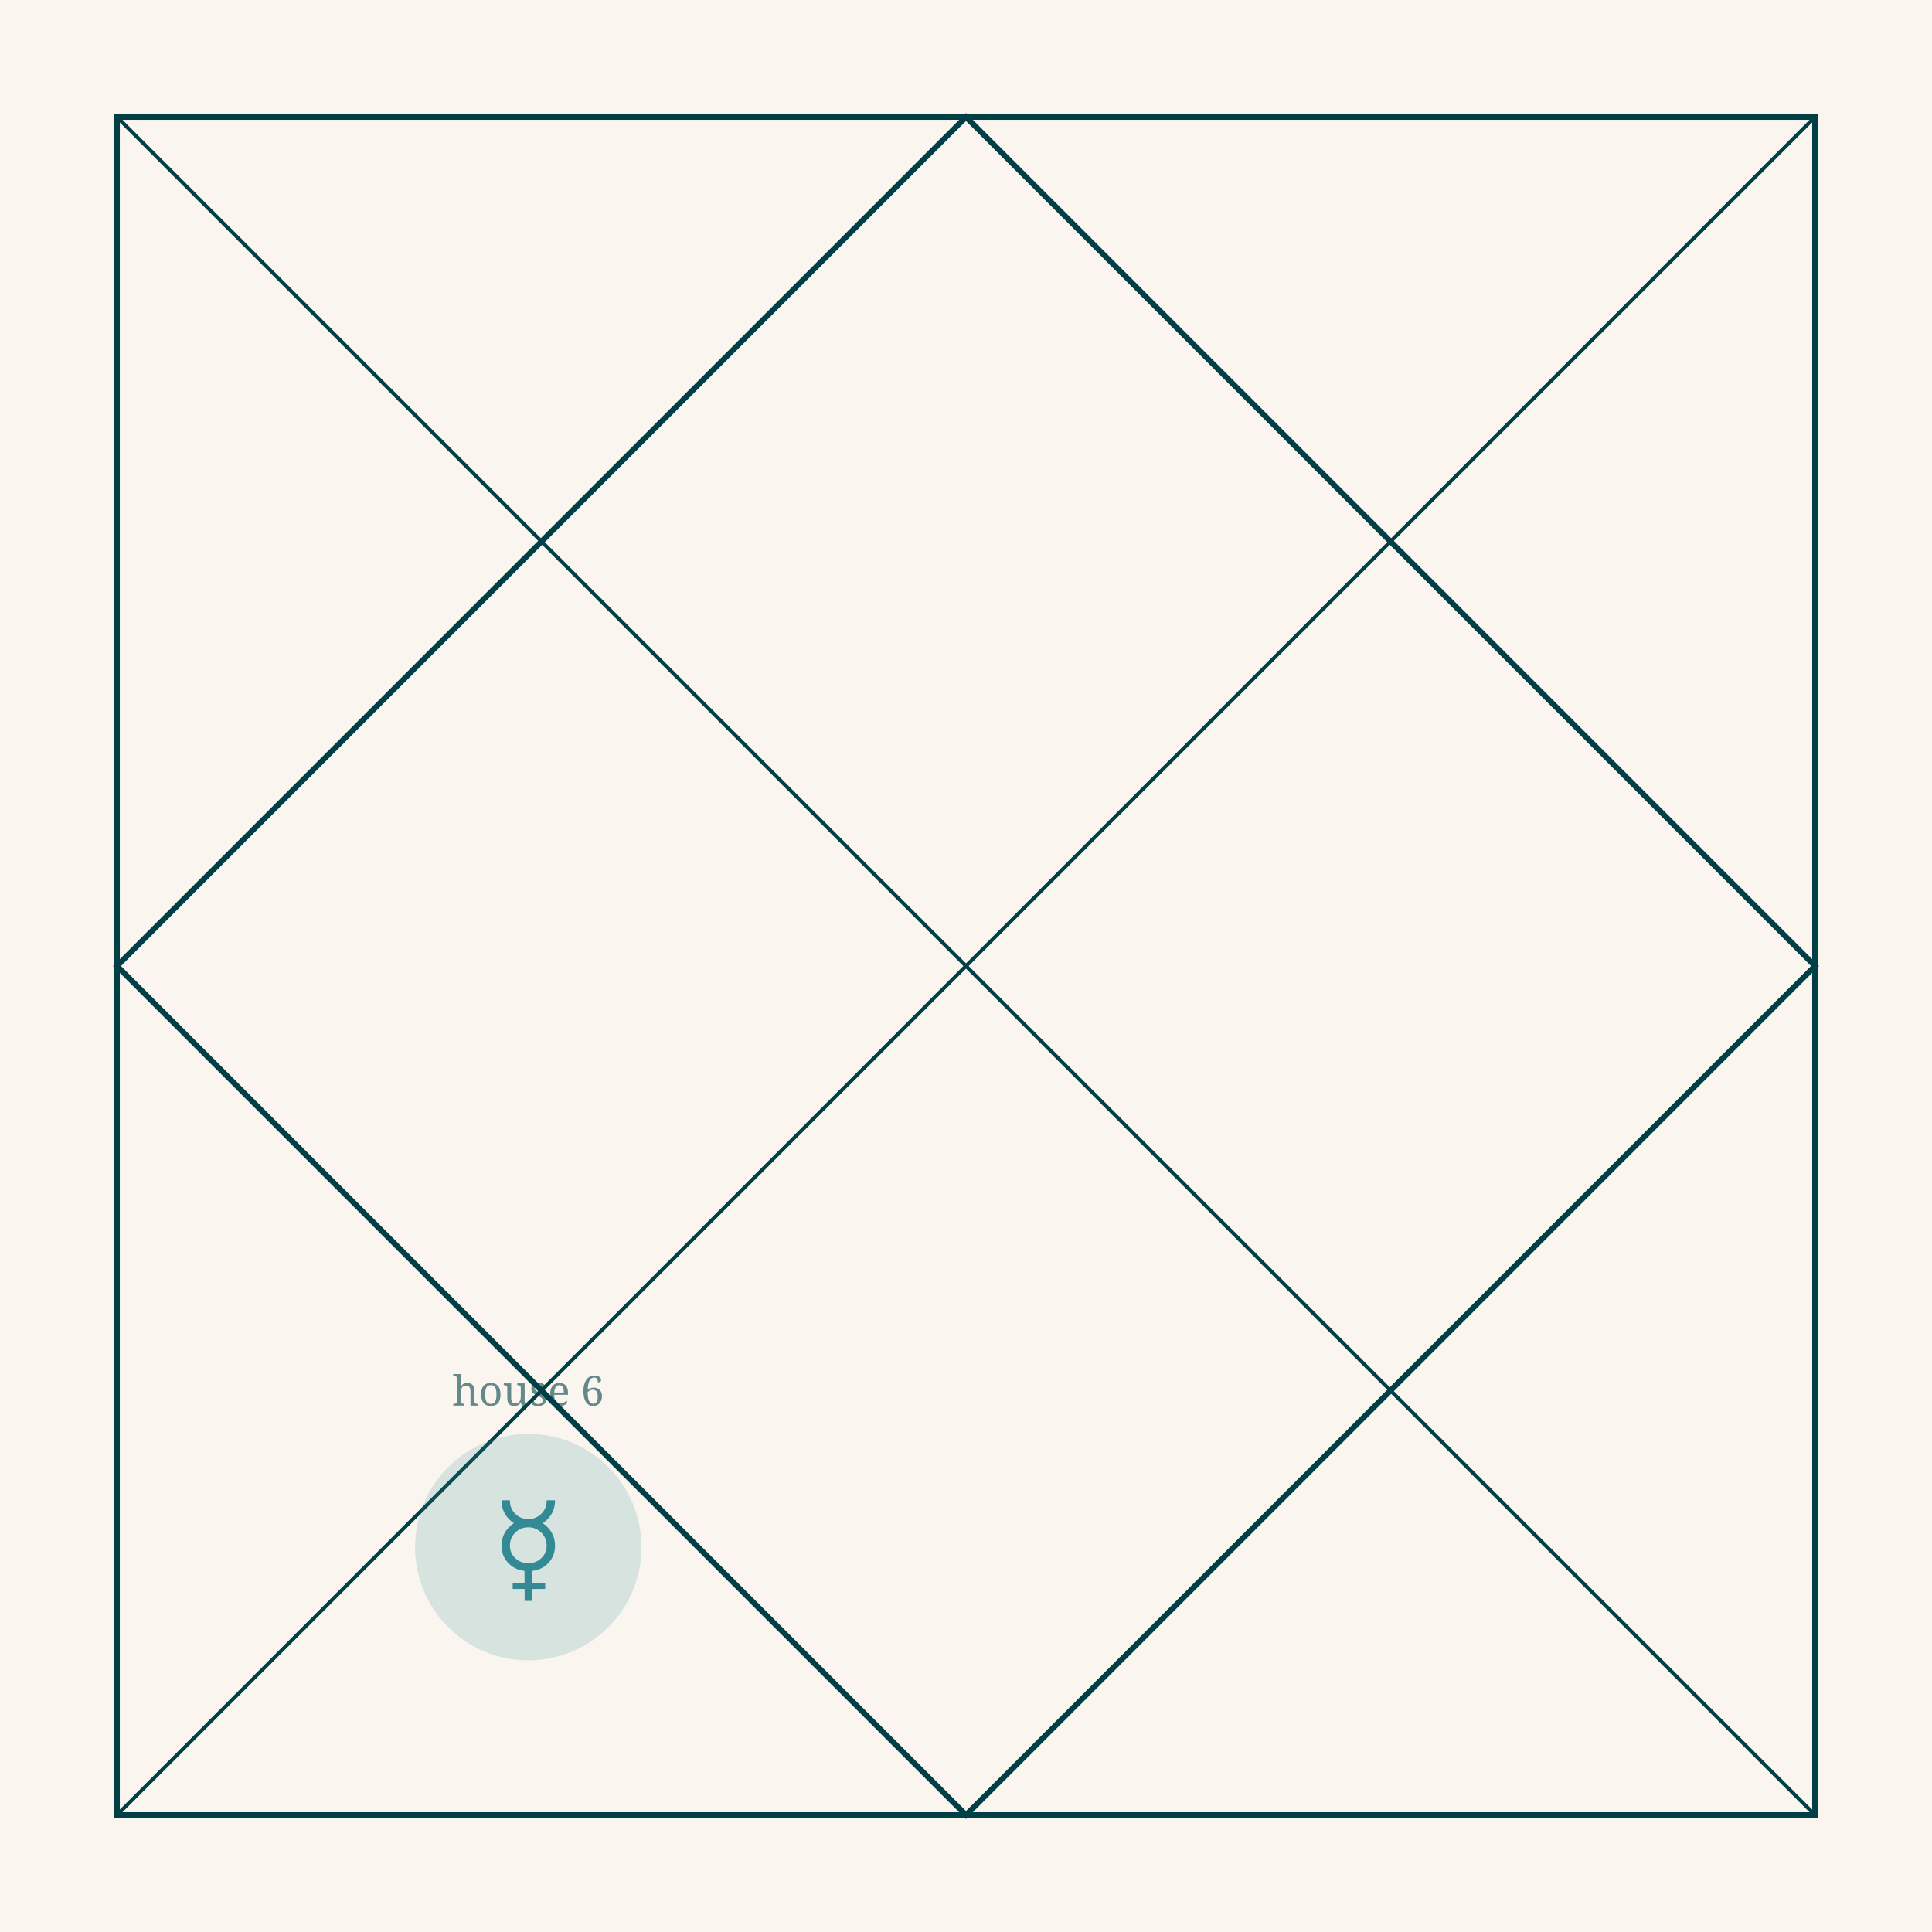
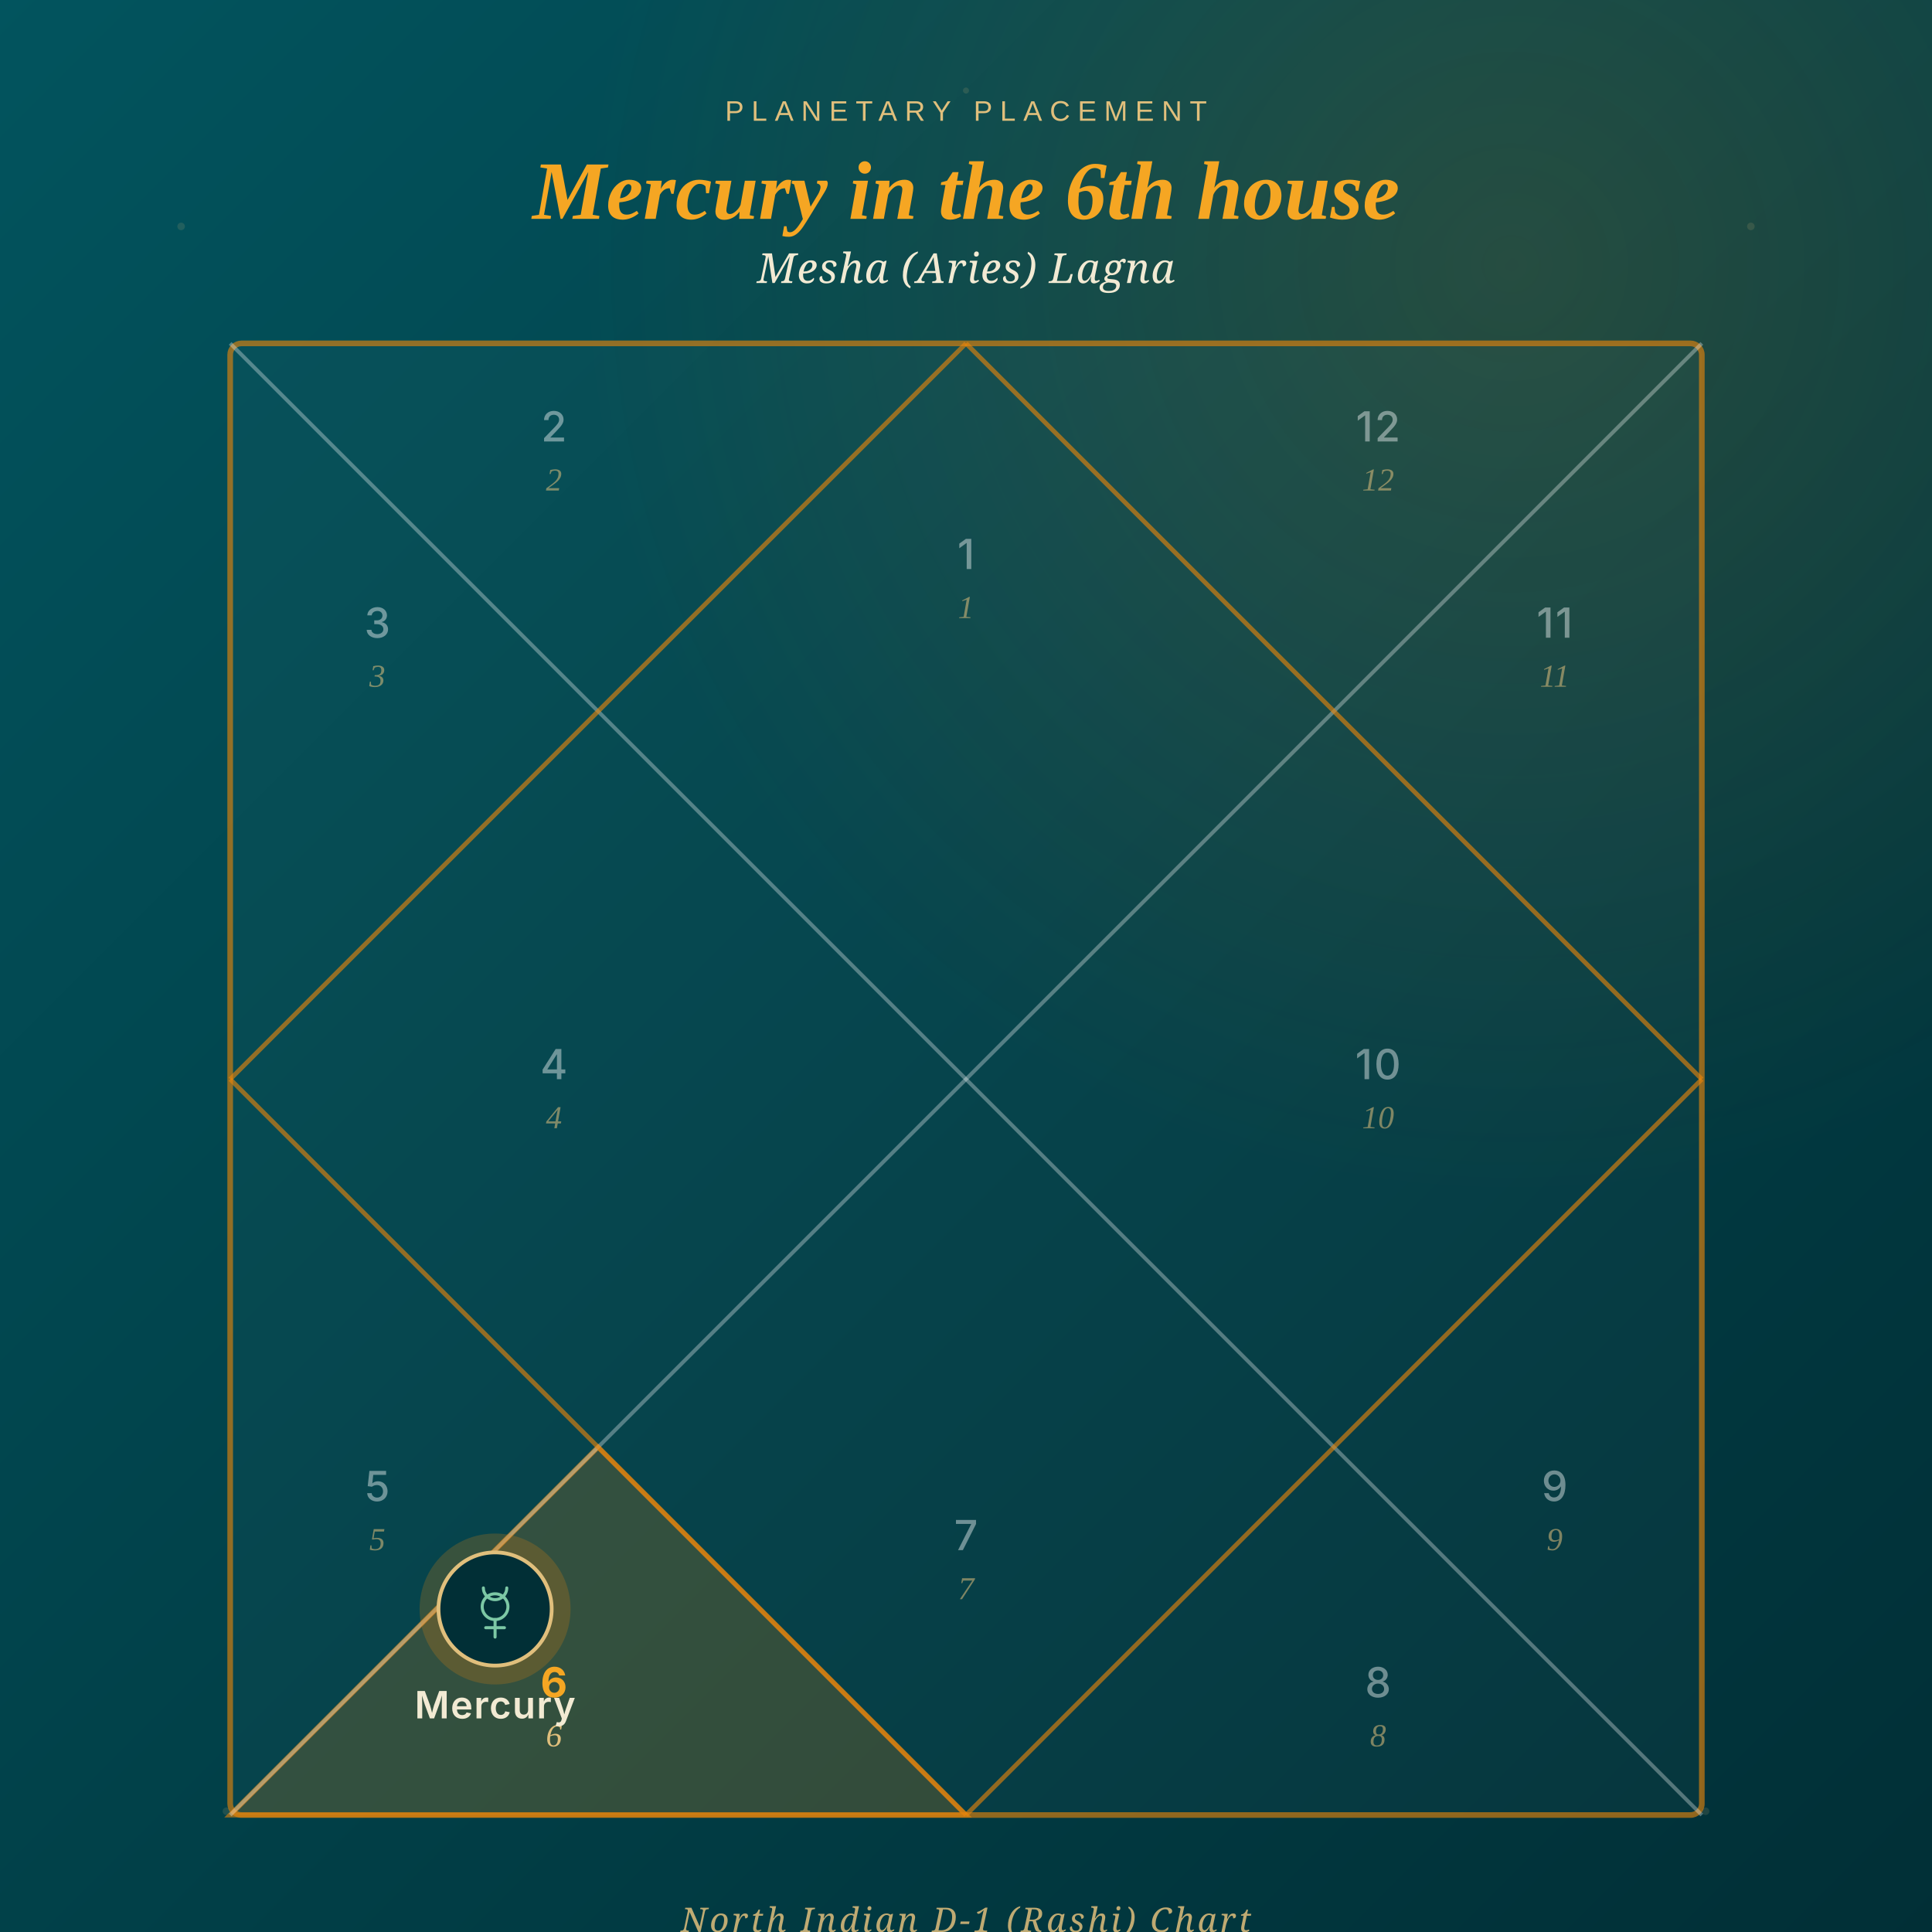
- <svg xmlns="http://www.w3.org/2000/svg" viewBox="0 0 1024 1024" role="img" aria-label="North Indian kundali chart highlighting Mercury exalted in the sixth house of Mesh">
-   <rect width="1024" height="1024" fill="#faf6ef" />
-   <rect x="62" y="62" width="900" height="900" fill="none" stroke="#013F47" stroke-width="3" />
-   <line x1="62" y1="62" x2="962" y2="962" stroke="#013F47" stroke-width="2" />
-   <line x1="962" y1="62" x2="62" y2="962" stroke="#013F47" stroke-width="2" />
-   <polygon points="512,62 962,512 512,962 62,512" fill="none" stroke="#013F47" stroke-width="3" />
-   <circle cx="280" cy="820" r="60" fill="#338a95" opacity="0.18" />
-   <text x="280" y="842" text-anchor="middle" font-family="serif" font-size="64" fill="#338a95">☿</text>
-   <text x="280" y="745" text-anchor="middle" font-family="serif" font-size="22" fill="#013F47" opacity="0.6">house 6</text>
+ <svg xmlns="http://www.w3.org/2000/svg" width="1024" height="1024" viewBox="0 0 1024 1024">
+   <defs>
+     <linearGradient id="kbg" x1="0%" y1="0%" x2="100%" y2="100%">
+       <stop offset="0%" stop-color="#02545E" />
+       <stop offset="55%" stop-color="#013F47" />
+       <stop offset="100%" stop-color="#012F36" />
+     </linearGradient>
+     <radialGradient id="kglow" cx="78%" cy="14%" r="48%">
+       <stop offset="0%" stop-color="rgba(232,132,10,0.16)" />
+       <stop offset="100%" stop-color="rgba(232,132,10,0)" />
+     </radialGradient>
+   </defs>
+   <rect width="1024" height="1024" fill="url(#kbg)" />
+   <rect width="1024" height="1024" fill="url(#kglow)" />
+   <g fill="#E0BF7C" opacity="0.14">
+     <circle cx="96" cy="120" r="2" />
+     <circle cx="928" cy="120" r="2" />
+     <circle cx="120" cy="960" r="2" />
+     <circle cx="904" cy="960" r="2" />
+     <circle cx="512" cy="48" r="1.6" />
+   </g>
+   <g text-anchor="middle">
+     <text x="512" y="64" font-family="'Helvetica Neue', Arial, sans-serif" font-size="15" fill="#E0BF7C" letter-spacing="4" font-weight="500">PLANETARY PLACEMENT</text>
+     <text x="512" y="116" font-family="Georgia, 'Times New Roman', serif" font-size="44" fill="#f5a623" font-weight="600" font-style="italic">Mercury in the 6th house</text>
+     <text x="512" y="150" font-family="Georgia, serif" font-size="22" fill="#F2EAD3" font-style="italic" letter-spacing="0.5">Mesha (Aries) Lagna</text>
+   </g>
+   <polygon points="122.0,962.0 512.0,962.0 317.0,767.0" fill="#e8840a" fill-opacity="0.20" stroke="#e8840a" stroke-opacity="0.6" stroke-width="2.6" />
+   <rect x="122.0" y="182.0" width="780.0" height="780.0" fill="rgba(255,255,255,0.02)" stroke="#e8840a" stroke-opacity="0.62" stroke-width="3" rx="6" />
+   <line x1="122.0" y1="182.0" x2="902.0" y2="962.0" stroke="rgba(255,255,255,0.32)" stroke-width="2" />
+   <line x1="902.0" y1="182.0" x2="122.0" y2="962.0" stroke="rgba(255,255,255,0.32)" stroke-width="2" />
+   <line x1="512.0" y1="182.0" x2="902.0" y2="572.0" stroke="#e8840a" stroke-opacity="0.62" stroke-width="2.4" />
+   <line x1="902.0" y1="572.0" x2="512.0" y2="962.0" stroke="#e8840a" stroke-opacity="0.62" stroke-width="2.4" />
+   <line x1="512.0" y1="962.0" x2="122.0" y2="572.0" stroke="#e8840a" stroke-opacity="0.62" stroke-width="2.4" />
+   <line x1="122.0" y1="572.0" x2="512.0" y2="182.0" stroke="#e8840a" stroke-opacity="0.62" stroke-width="2.4" />
+   <g>
+     <text x="512.0" y="301.6" text-anchor="middle" font-family="Inter, 'Helvetica Neue', Arial, sans-serif" font-size="22" font-weight="500" fill="rgba(255,255,255,0.42)" letter-spacing="0.04em">1</text>
+     <text x="512.0" y="327.6" text-anchor="middle" font-family="Georgia, 'Times New Roman', serif" font-size="17" fill="rgba(224,191,124,0.55)" font-style="italic">1</text>
+   </g>
+   <g>
+     <text x="293.6" y="234.0" text-anchor="middle" font-family="Inter, 'Helvetica Neue', Arial, sans-serif" font-size="22" font-weight="500" fill="rgba(255,255,255,0.42)" letter-spacing="0.04em">2</text>
+     <text x="293.6" y="260.0" text-anchor="middle" font-family="Georgia, 'Times New Roman', serif" font-size="17" fill="rgba(224,191,124,0.55)" font-style="italic">2</text>
+   </g>
+   <g>
+     <text x="200.0" y="338.0" text-anchor="middle" font-family="Inter, 'Helvetica Neue', Arial, sans-serif" font-size="22" font-weight="500" fill="rgba(255,255,255,0.42)" letter-spacing="0.04em">3</text>
+     <text x="200.0" y="364.0" text-anchor="middle" font-family="Georgia, 'Times New Roman', serif" font-size="17" fill="rgba(224,191,124,0.55)" font-style="italic">3</text>
+   </g>
+   <g>
+     <text x="293.6" y="572.0" text-anchor="middle" font-family="Inter, 'Helvetica Neue', Arial, sans-serif" font-size="22" font-weight="500" fill="rgba(255,255,255,0.42)" letter-spacing="0.04em">4</text>
+     <text x="293.6" y="598.0" text-anchor="middle" font-family="Georgia, 'Times New Roman', serif" font-size="17" fill="rgba(224,191,124,0.55)" font-style="italic">4</text>
+   </g>
+   <g>
+     <text x="200.0" y="795.6" text-anchor="middle" font-family="Inter, 'Helvetica Neue', Arial, sans-serif" font-size="22" font-weight="500" fill="rgba(255,255,255,0.42)" letter-spacing="0.04em">5</text>
+     <text x="200.0" y="821.6" text-anchor="middle" font-family="Georgia, 'Times New Roman', serif" font-size="17" fill="rgba(224,191,124,0.55)" font-style="italic">5</text>
+   </g>
+   <g>
+     <text x="293.6" y="899.6" text-anchor="middle" font-family="Inter, 'Helvetica Neue', Arial, sans-serif" font-size="22" font-weight="700" fill="#f5a623" letter-spacing="0.04em">6</text>
+     <text x="293.6" y="925.6" text-anchor="middle" font-family="Georgia, 'Times New Roman', serif" font-size="17" fill="#E0BF7C" font-style="italic">6</text>
+     <g transform="translate(262.4, 852.8)">
+       <circle r="40" fill="#e8840a" fill-opacity="0.22" />
+       <circle r="30" fill="#012F36" stroke="#E0BF7C" stroke-width="2" />
+       <g transform="scale(0.62)">
+         <path d="M -10 -18 A 10 10 0 0 0 10 -18" stroke="#7CC8A5" stroke-width="2.6" stroke-linecap="round" stroke-linejoin="round" fill="none" />
+         <circle cx="0" cy="-2" r="11" stroke="#7CC8A5" stroke-width="2.6" stroke-linecap="round" stroke-linejoin="round" fill="none" />
+         <line x1="0" y1="9" x2="0" y2="24" stroke="#7CC8A5" stroke-width="2.6" stroke-linecap="round" stroke-linejoin="round" fill="none" />
+         <line x1="-8" y1="16" x2="8" y2="16" stroke="#7CC8A5" stroke-width="2.6" stroke-linecap="round" stroke-linejoin="round" fill="none" />
+       </g>
+     </g>
+     <text x="262.4" y="910.8" text-anchor="middle" font-family="Inter, 'Helvetica Neue', Arial, sans-serif" font-size="20" font-weight="600" fill="#F2EAD3" letter-spacing="0.03em">Mercury</text>
+   </g>
+   <g>
+     <text x="512.0" y="821.6" text-anchor="middle" font-family="Inter, 'Helvetica Neue', Arial, sans-serif" font-size="22" font-weight="500" fill="rgba(255,255,255,0.42)" letter-spacing="0.04em">7</text>
+     <text x="512.0" y="847.6" text-anchor="middle" font-family="Georgia, 'Times New Roman', serif" font-size="17" fill="rgba(224,191,124,0.55)" font-style="italic">7</text>
+   </g>
+   <g>
+     <text x="730.4" y="899.6" text-anchor="middle" font-family="Inter, 'Helvetica Neue', Arial, sans-serif" font-size="22" font-weight="500" fill="rgba(255,255,255,0.42)" letter-spacing="0.04em">8</text>
+     <text x="730.4" y="925.6" text-anchor="middle" font-family="Georgia, 'Times New Roman', serif" font-size="17" fill="rgba(224,191,124,0.55)" font-style="italic">8</text>
+   </g>
+   <g>
+     <text x="824.0" y="795.6" text-anchor="middle" font-family="Inter, 'Helvetica Neue', Arial, sans-serif" font-size="22" font-weight="500" fill="rgba(255,255,255,0.42)" letter-spacing="0.04em">9</text>
+     <text x="824.0" y="821.6" text-anchor="middle" font-family="Georgia, 'Times New Roman', serif" font-size="17" fill="rgba(224,191,124,0.55)" font-style="italic">9</text>
+   </g>
+   <g>
+     <text x="730.4" y="572.0" text-anchor="middle" font-family="Inter, 'Helvetica Neue', Arial, sans-serif" font-size="22" font-weight="500" fill="rgba(255,255,255,0.42)" letter-spacing="0.04em">10</text>
+     <text x="730.4" y="598.0" text-anchor="middle" font-family="Georgia, 'Times New Roman', serif" font-size="17" fill="rgba(224,191,124,0.55)" font-style="italic">10</text>
+   </g>
+   <g>
+     <text x="824.0" y="338.0" text-anchor="middle" font-family="Inter, 'Helvetica Neue', Arial, sans-serif" font-size="22" font-weight="500" fill="rgba(255,255,255,0.42)" letter-spacing="0.04em">11</text>
+     <text x="824.0" y="364.0" text-anchor="middle" font-family="Georgia, 'Times New Roman', serif" font-size="17" fill="rgba(224,191,124,0.55)" font-style="italic">11</text>
+   </g>
+   <g>
+     <text x="730.4" y="234.0" text-anchor="middle" font-family="Inter, 'Helvetica Neue', Arial, sans-serif" font-size="22" font-weight="500" fill="rgba(255,255,255,0.42)" letter-spacing="0.04em">12</text>
+     <text x="730.4" y="260.0" text-anchor="middle" font-family="Georgia, 'Times New Roman', serif" font-size="17" fill="rgba(224,191,124,0.55)" font-style="italic">12</text>
+   </g>
+   <text x="512" y="1024" text-anchor="middle" font-family="Georgia, serif" font-size="18" fill="rgba(224,191,124,0.85)" font-style="italic" letter-spacing="1.5">North Indian D-1 (Rashi) Chart</text>
</svg>
